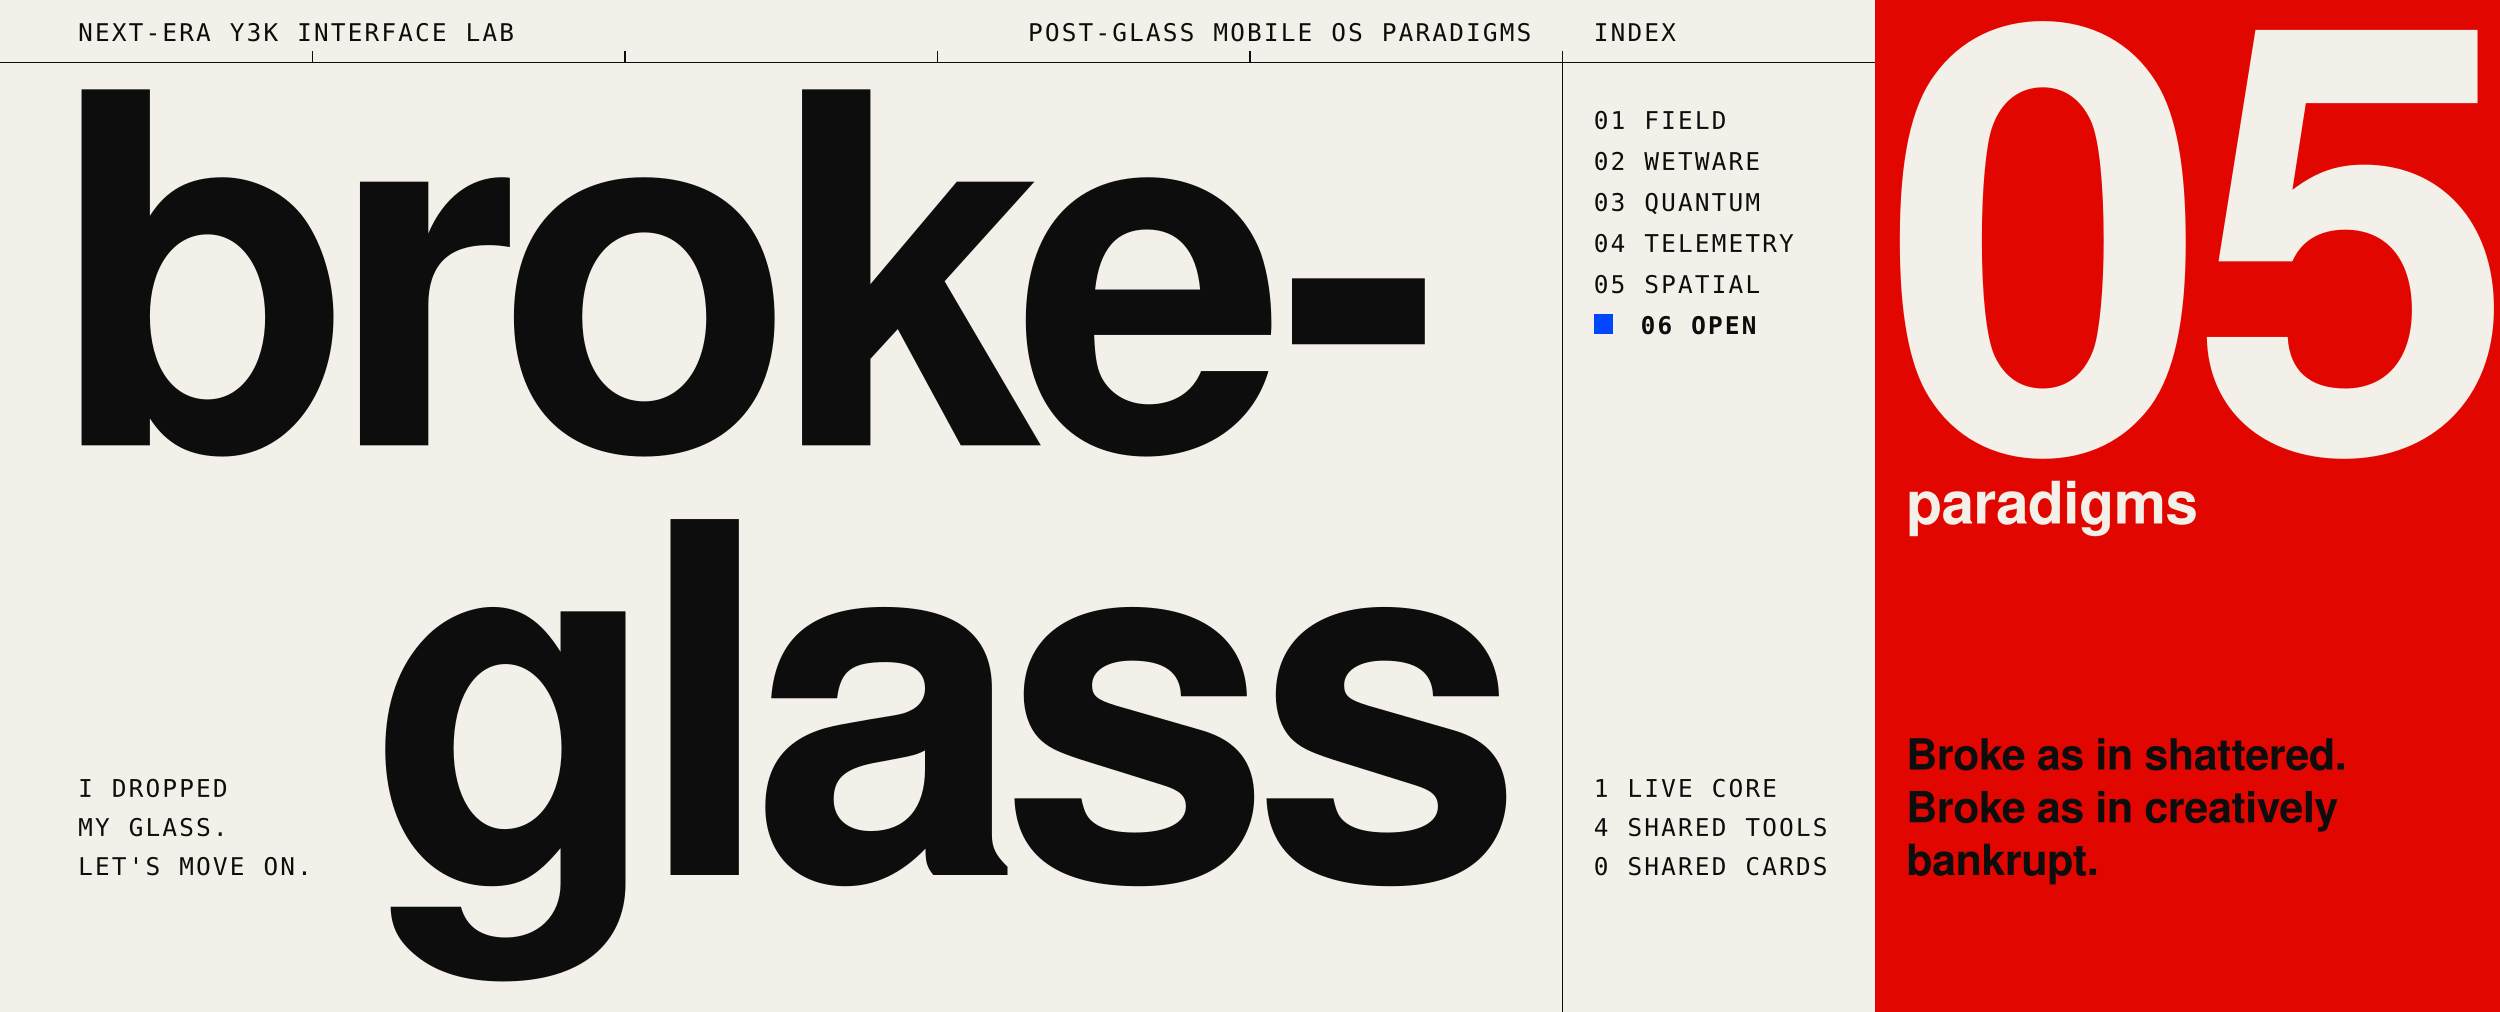
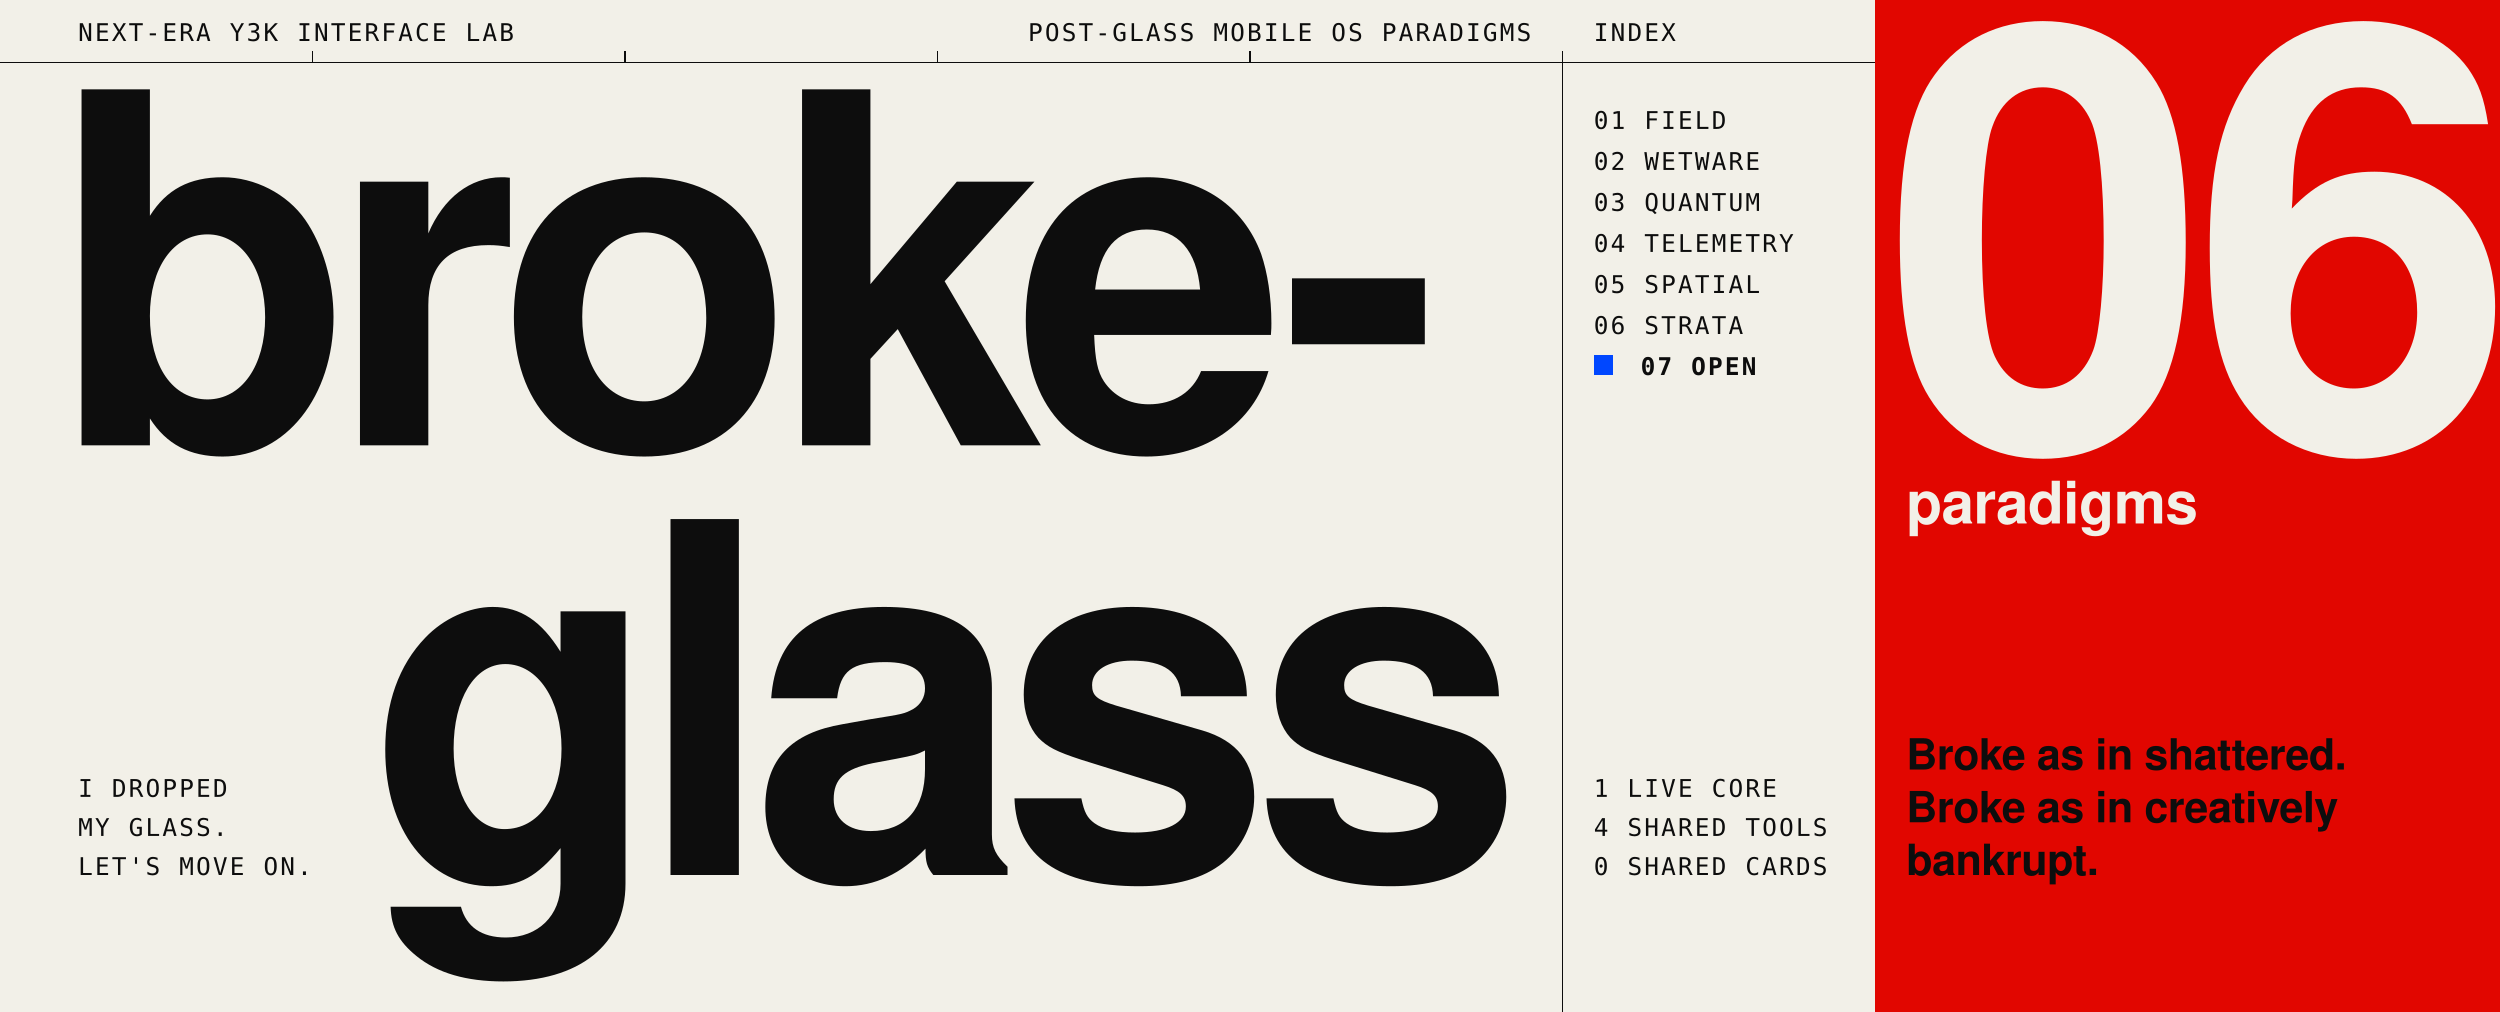
<svg xmlns="http://www.w3.org/2000/svg" width="1280" height="518" viewBox="0 0 1280 518" role="img" aria-labelledby="title description">
  <rect x="0" y="0" width="1280" height="518" fill="#F2F0E8" shape-rendering="crispEdges" />
  <rect x="960" y="0" width="320" height="518" fill="#E10600" shape-rendering="crispEdges" />
  <line x1="0" y1="32" x2="960" y2="32" stroke="#0D0D0D" stroke-width="1" vector-effect="non-scaling-stroke" shape-rendering="crispEdges" />
  <line x1="160" y1="26" x2="160" y2="32" stroke="#0D0D0D" stroke-width="1" vector-effect="non-scaling-stroke" shape-rendering="crispEdges" />
  <line x1="320" y1="26" x2="320" y2="32" stroke="#0D0D0D" stroke-width="1" vector-effect="non-scaling-stroke" shape-rendering="crispEdges" />
  <line x1="480" y1="26" x2="480" y2="32" stroke="#0D0D0D" stroke-width="1" vector-effect="non-scaling-stroke" shape-rendering="crispEdges" />
  <line x1="640" y1="26" x2="640" y2="32" stroke="#0D0D0D" stroke-width="1" vector-effect="non-scaling-stroke" shape-rendering="crispEdges" />
  <line x1="800" y1="26" x2="800" y2="32" stroke="#0D0D0D" stroke-width="1" vector-effect="non-scaling-stroke" shape-rendering="crispEdges" />
  <line x1="800" y1="32" x2="800" y2="518" stroke="#0D0D0D" stroke-width="1" vector-effect="non-scaling-stroke" shape-rendering="crispEdges" />
  <text x="40" y="21" fill="#0D0D0D" font-family="ui-monospace, SFMono-Regular, Menlo, monospace" font-size="12.5" font-weight="500" letter-spacing="1.1">NEXT-ERA Y3K INTERFACE LAB</text>
  <text x="784" y="21" fill="#0D0D0D" font-family="ui-monospace, SFMono-Regular, Menlo, monospace" font-size="12.5" font-weight="500" letter-spacing="1.1" text-anchor="end">POST-GLASS MOBILE OS PARADIGMS</text>
  <text x="816" y="21" fill="#0D0D0D" font-family="ui-monospace, SFMono-Regular, Menlo, monospace" font-size="12.5" font-weight="500" letter-spacing="1.1">INDEX</text>
  <text x="27" y="228" fill="#0D0D0D" font-family="'Helvetica Neue', Helvetica, -apple-system, BlinkMacSystemFont, Arial, sans-serif" font-size="250" font-weight="700" letter-spacing="-11.2" textLength="707.8" lengthAdjust="spacingAndGlyphs">broke-</text>
  <text x="187" y="448" fill="#0D0D0D" font-family="'Helvetica Neue', Helvetica, -apple-system, BlinkMacSystemFont, Arial, sans-serif" font-size="250" font-weight="700" letter-spacing="-11.2" textLength="594.3" lengthAdjust="spacingAndGlyphs">glass</text>
  <text x="40" y="408" fill="#0D0D0D" font-family="ui-monospace, SFMono-Regular, Menlo, monospace" font-size="12.5" font-weight="500" letter-spacing="1.1">I DROPPED</text>
  <text x="40" y="428" fill="#0D0D0D" font-family="ui-monospace, SFMono-Regular, Menlo, monospace" font-size="12.5" font-weight="500" letter-spacing="1.1">MY GLASS.</text>
  <text x="40" y="448" fill="#0D0D0D" font-family="ui-monospace, SFMono-Regular, Menlo, monospace" font-size="12.5" font-weight="500" letter-spacing="1.1">LET'S MOVE ON.</text>
  <text x="816" y="66" fill="#0D0D0D" font-family="ui-monospace, SFMono-Regular, Menlo, monospace" font-size="12.5" font-weight="500" letter-spacing="1.1">01  FIELD</text>
  <text x="816" y="87" fill="#0D0D0D" font-family="ui-monospace, SFMono-Regular, Menlo, monospace" font-size="12.5" font-weight="500" letter-spacing="1.1">02  WETWARE</text>
  <text x="816" y="108" fill="#0D0D0D" font-family="ui-monospace, SFMono-Regular, Menlo, monospace" font-size="12.5" font-weight="500" letter-spacing="1.1">03  QUANTUM</text>
  <text x="816" y="129" fill="#0D0D0D" font-family="ui-monospace, SFMono-Regular, Menlo, monospace" font-size="12.5" font-weight="500" letter-spacing="1.1">04  TELEMETRY</text>
  <text x="816" y="150" fill="#0D0D0D" font-family="ui-monospace, SFMono-Regular, Menlo, monospace" font-size="12.5" font-weight="500" letter-spacing="1.1">05  SPATIAL</text>
-   <rect x="816" y="161" width="10" height="10" fill="#0047FF" shape-rendering="crispEdges" />
-   <text x="840" y="171" fill="#0D0D0D" font-family="ui-monospace, SFMono-Regular, Menlo, monospace" font-size="12.5" font-weight="700" letter-spacing="1.1">06  OPEN</text>
+   <text x="816" y="171" fill="#0D0D0D" font-family="ui-monospace, SFMono-Regular, Menlo, monospace" font-size="12.5" font-weight="500" letter-spacing="1.1">06  STRATA</text>
+   <rect x="816" y="182" width="10" height="10" fill="#0047FF" shape-rendering="crispEdges" />
+   <text x="840" y="192" fill="#0D0D0D" font-family="ui-monospace, SFMono-Regular, Menlo, monospace" font-size="12.5" font-weight="700" letter-spacing="1.1">07  OPEN</text>
  <text x="816" y="408" fill="#0D0D0D" font-family="ui-monospace, SFMono-Regular, Menlo, monospace" font-size="12.5" font-weight="500" letter-spacing="1.1">1 LIVE CORE</text>
  <text x="816" y="428" fill="#0D0D0D" font-family="ui-monospace, SFMono-Regular, Menlo, monospace" font-size="12.5" font-weight="500" letter-spacing="1.1">4 SHARED TOOLS</text>
  <text x="816" y="448" fill="#0D0D0D" font-family="ui-monospace, SFMono-Regular, Menlo, monospace" font-size="12.5" font-weight="500" letter-spacing="1.1">0 SHARED CARDS</text>
-   <text x="964" y="228" fill="#F2F0E8" font-family="'Helvetica Neue', Helvetica, -apple-system, BlinkMacSystemFont, Arial, sans-serif" font-size="300" font-weight="700" letter-spacing="-9" textLength="324.6" lengthAdjust="spacingAndGlyphs">05</text>
+   <text x="964" y="228" fill="#F2F0E8" font-family="'Helvetica Neue', Helvetica, -apple-system, BlinkMacSystemFont, Arial, sans-serif" font-size="300" font-weight="700" letter-spacing="-9" textLength="324.6" lengthAdjust="spacingAndGlyphs">06</text>
  <text x="976" y="268" fill="#F2F0E8" font-family="'Helvetica Neue', Helvetica, -apple-system, BlinkMacSystemFont, Arial, sans-serif" font-size="30" font-weight="700" letter-spacing="-0.3">paradigms</text>
  <text x="976" y="394" fill="#0D0D0D" font-family="'Helvetica Neue', Helvetica, -apple-system, BlinkMacSystemFont, Arial, sans-serif" font-size="22" font-weight="700" letter-spacing="-0.2">Broke as in shattered.</text>
  <text x="976" y="421" fill="#0D0D0D" font-family="'Helvetica Neue', Helvetica, -apple-system, BlinkMacSystemFont, Arial, sans-serif" font-size="22" font-weight="700" letter-spacing="-0.2">Broke as in creatively</text>
  <text x="976" y="448" fill="#0D0D0D" font-family="'Helvetica Neue', Helvetica, -apple-system, BlinkMacSystemFont, Arial, sans-serif" font-size="22" font-weight="700" letter-spacing="-0.2">bankrupt.</text>
</svg>
